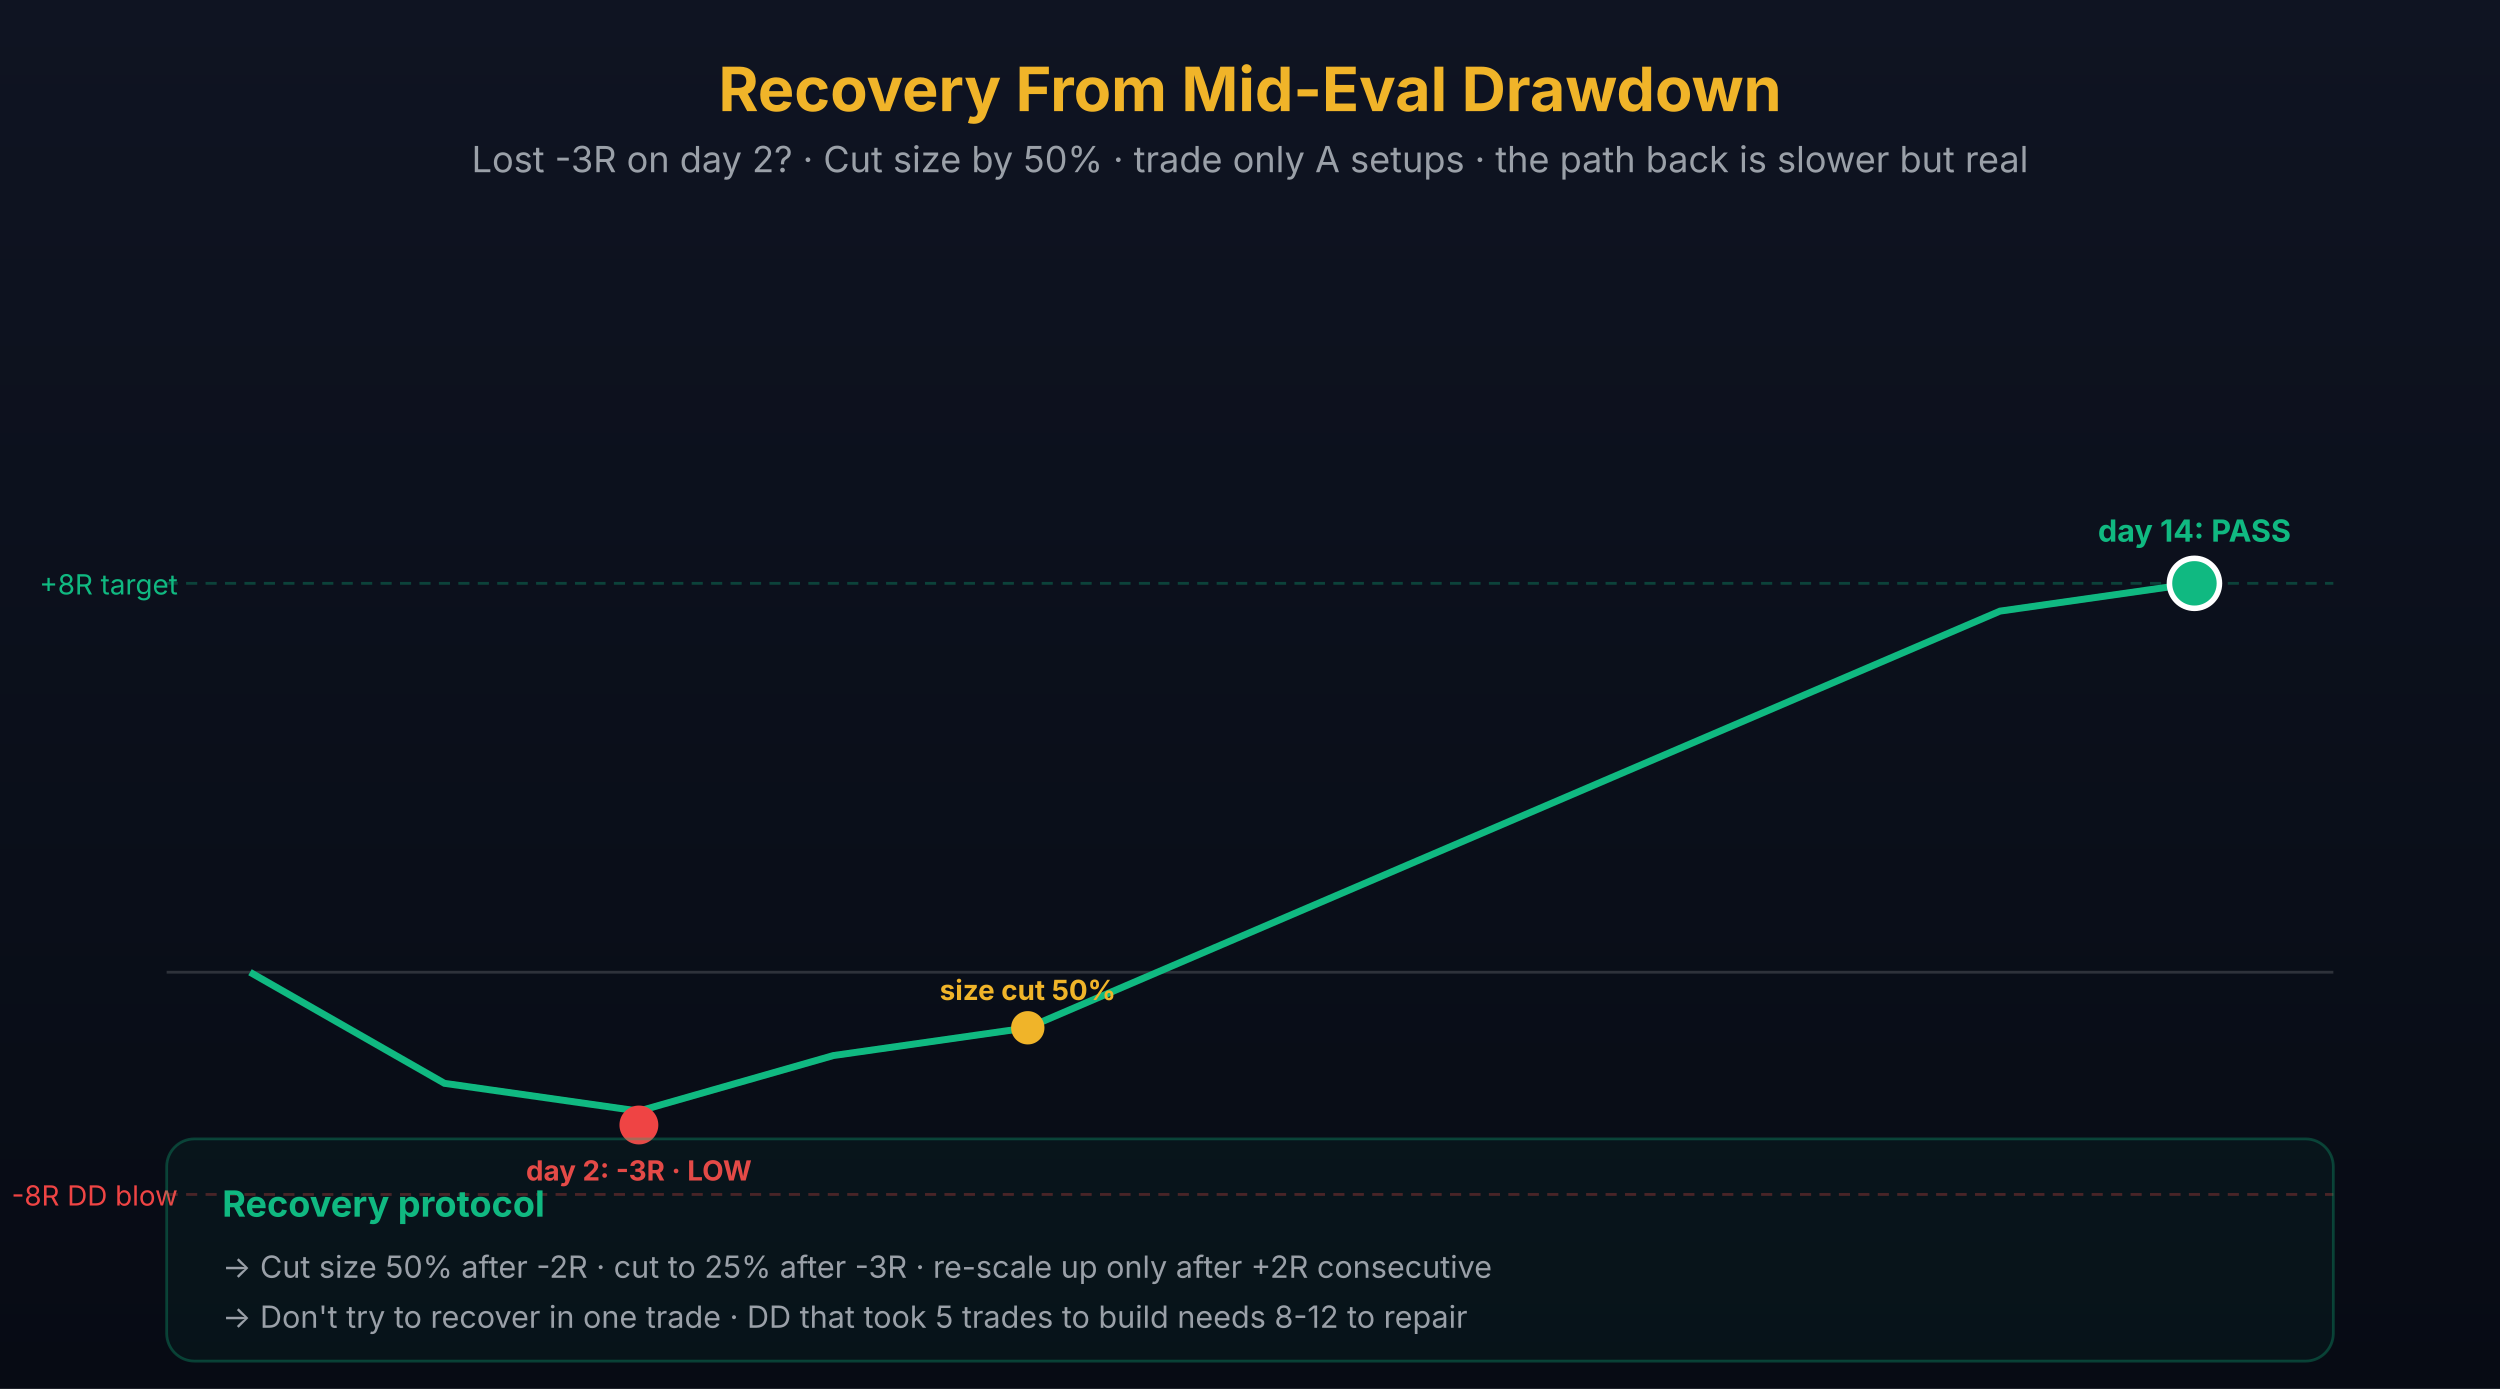
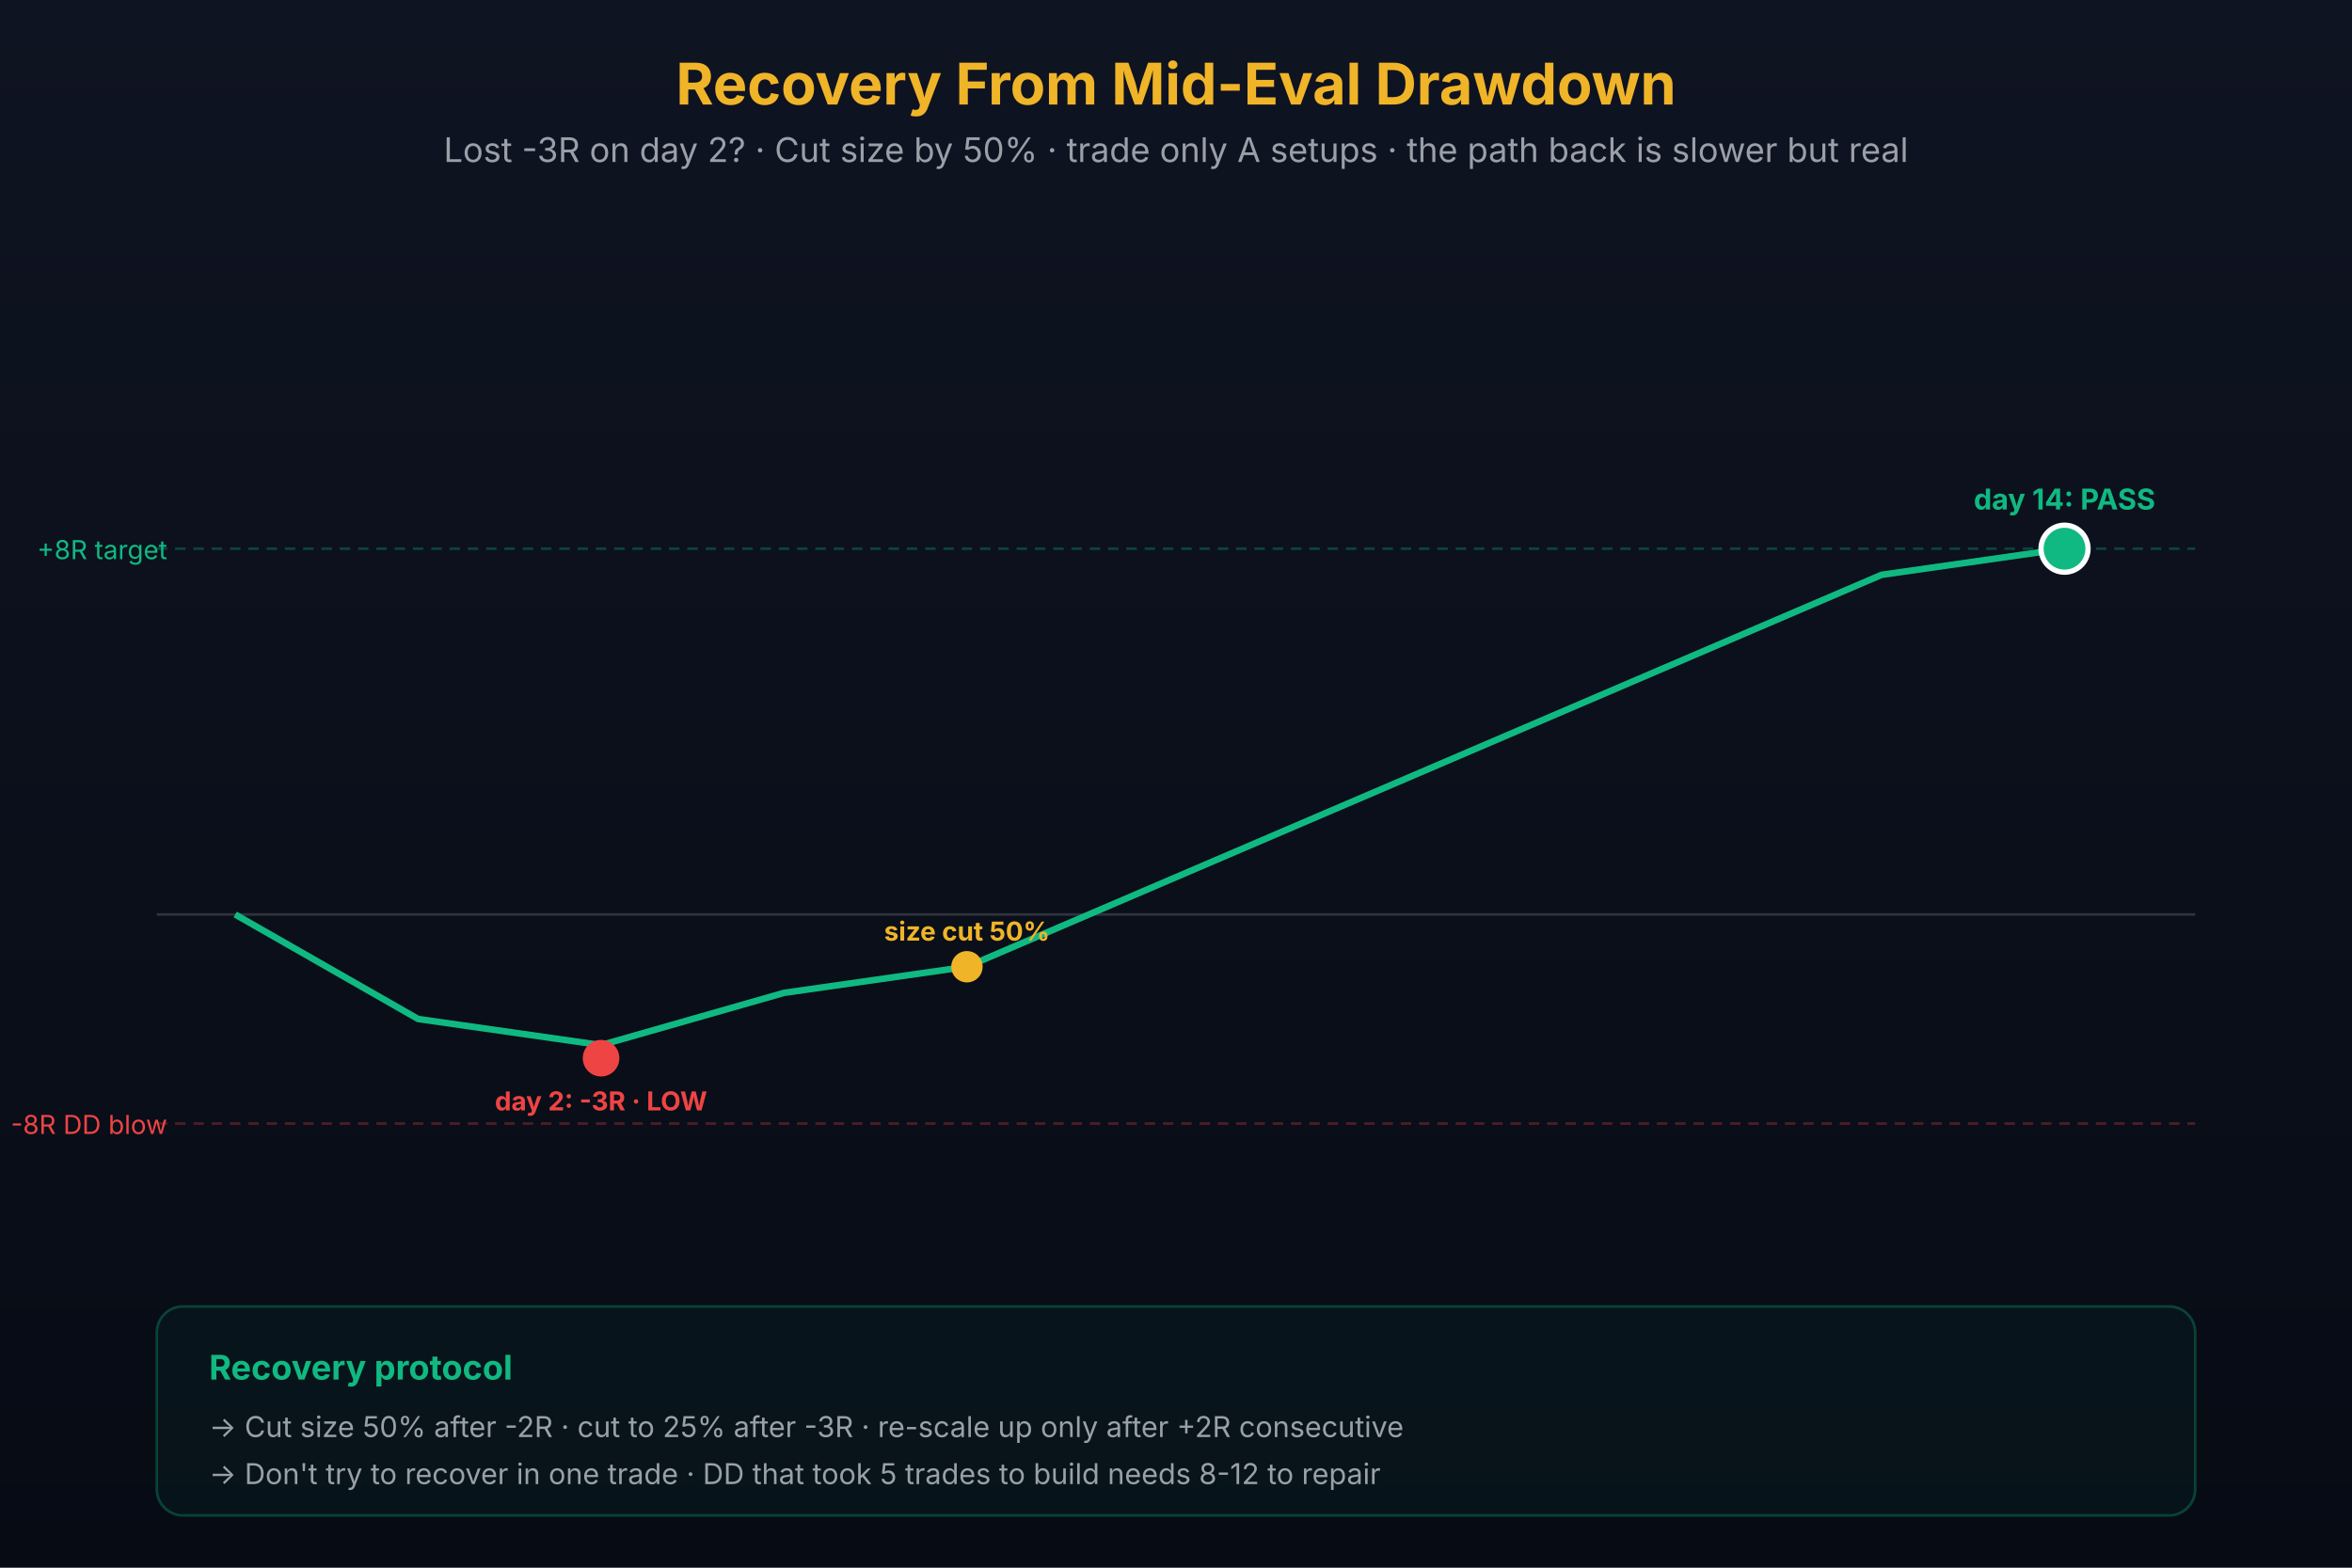
- <svg xmlns="http://www.w3.org/2000/svg" viewBox="0 0 900 500" font-family="Inter, system-ui, sans-serif">
+ <svg xmlns="http://www.w3.org/2000/svg" viewBox="0 0 900 600" font-family="Inter, system-ui, sans-serif">
  <defs>
    <linearGradient id="bg" x1="0" x2="0" y1="0" y2="1">
      <stop offset="0%" stop-color="#0F1422" />
      <stop offset="100%" stop-color="#070B14" />
    </linearGradient>
  </defs>
-   <rect width="900" height="500" fill="url(#bg)" />
+   <rect width="900" height="600" fill="url(#bg)" />
  <text x="450" y="40" fill="#F0B429" font-size="22" font-weight="700" text-anchor="middle">Recovery From Mid-Eval Drawdown</text>
  <text x="450" y="62" fill="#9AA0A8" font-size="13" text-anchor="middle">Lost -3R on day 2? · Cut size by 50% · trade only A setups · the path back is slower but real</text>
  <g transform="translate(60, 110)">
    <line x1="0" y1="240" x2="780" y2="240" stroke="rgba(255,255,255,.15)" />
    <line x1="0" y1="100" x2="780" y2="100" stroke="rgba(16,185,129,.3)" stroke-dasharray="4,3" />
    <text x="4" y="104" fill="#10B981" font-size="10" text-anchor="end">+8R target</text>
    <line x1="0" y1="320" x2="780" y2="320" stroke="rgba(239,68,68,.3)" stroke-dasharray="4,3" />
    <text x="4" y="324" fill="#EF4444" font-size="10" text-anchor="end">-8R DD blow</text>
    <path d="M 30 240 L 100 280 L 170 290 L 240 270 L 310 260 L 380 230 L 450 200 L 520 170 L 590 140 L 660 110 L 730 100" fill="none" stroke="#10B981" stroke-width="2.5" />
    <g transform="translate(170, 295)">
      <circle r="7" fill="#EF4444" />
      <text x="0" y="20" fill="#EF4444" font-size="10" font-weight="700" text-anchor="middle">day 2: -3R · LOW</text>
    </g>
    <g transform="translate(310, 260)">
      <circle r="6" fill="#F0B429" />
      <text x="0" y="-10" fill="#F0B429" font-size="10" font-weight="700" text-anchor="middle">size cut 50%</text>
    </g>
    <g transform="translate(730, 100)">
      <circle r="9" fill="#10B981" stroke="#fff" stroke-width="2" />
      <text x="0" y="-15" fill="#10B981" font-size="11" font-weight="700" text-anchor="middle">day 14: PASS</text>
    </g>
  </g>
-   <g transform="translate(60, 410)">
+   <g transform="translate(60, 500)">
    <rect width="780" height="80" rx="10" fill="rgba(16,185,129,.05)" stroke="rgba(16,185,129,.3)" />
    <text x="20" y="28" fill="#10B981" font-size="13" font-weight="700">Recovery protocol</text>
    <text x="20" y="50" fill="#9AA0A8" font-size="11">→ Cut size 50% after -2R · cut to 25% after -3R · re-scale up only after +2R consecutive</text>
    <text x="20" y="68" fill="#9AA0A8" font-size="11">→ Don't try to recover in one trade · DD that took 5 trades to build needs 8-12 to repair</text>
  </g>
</svg>
